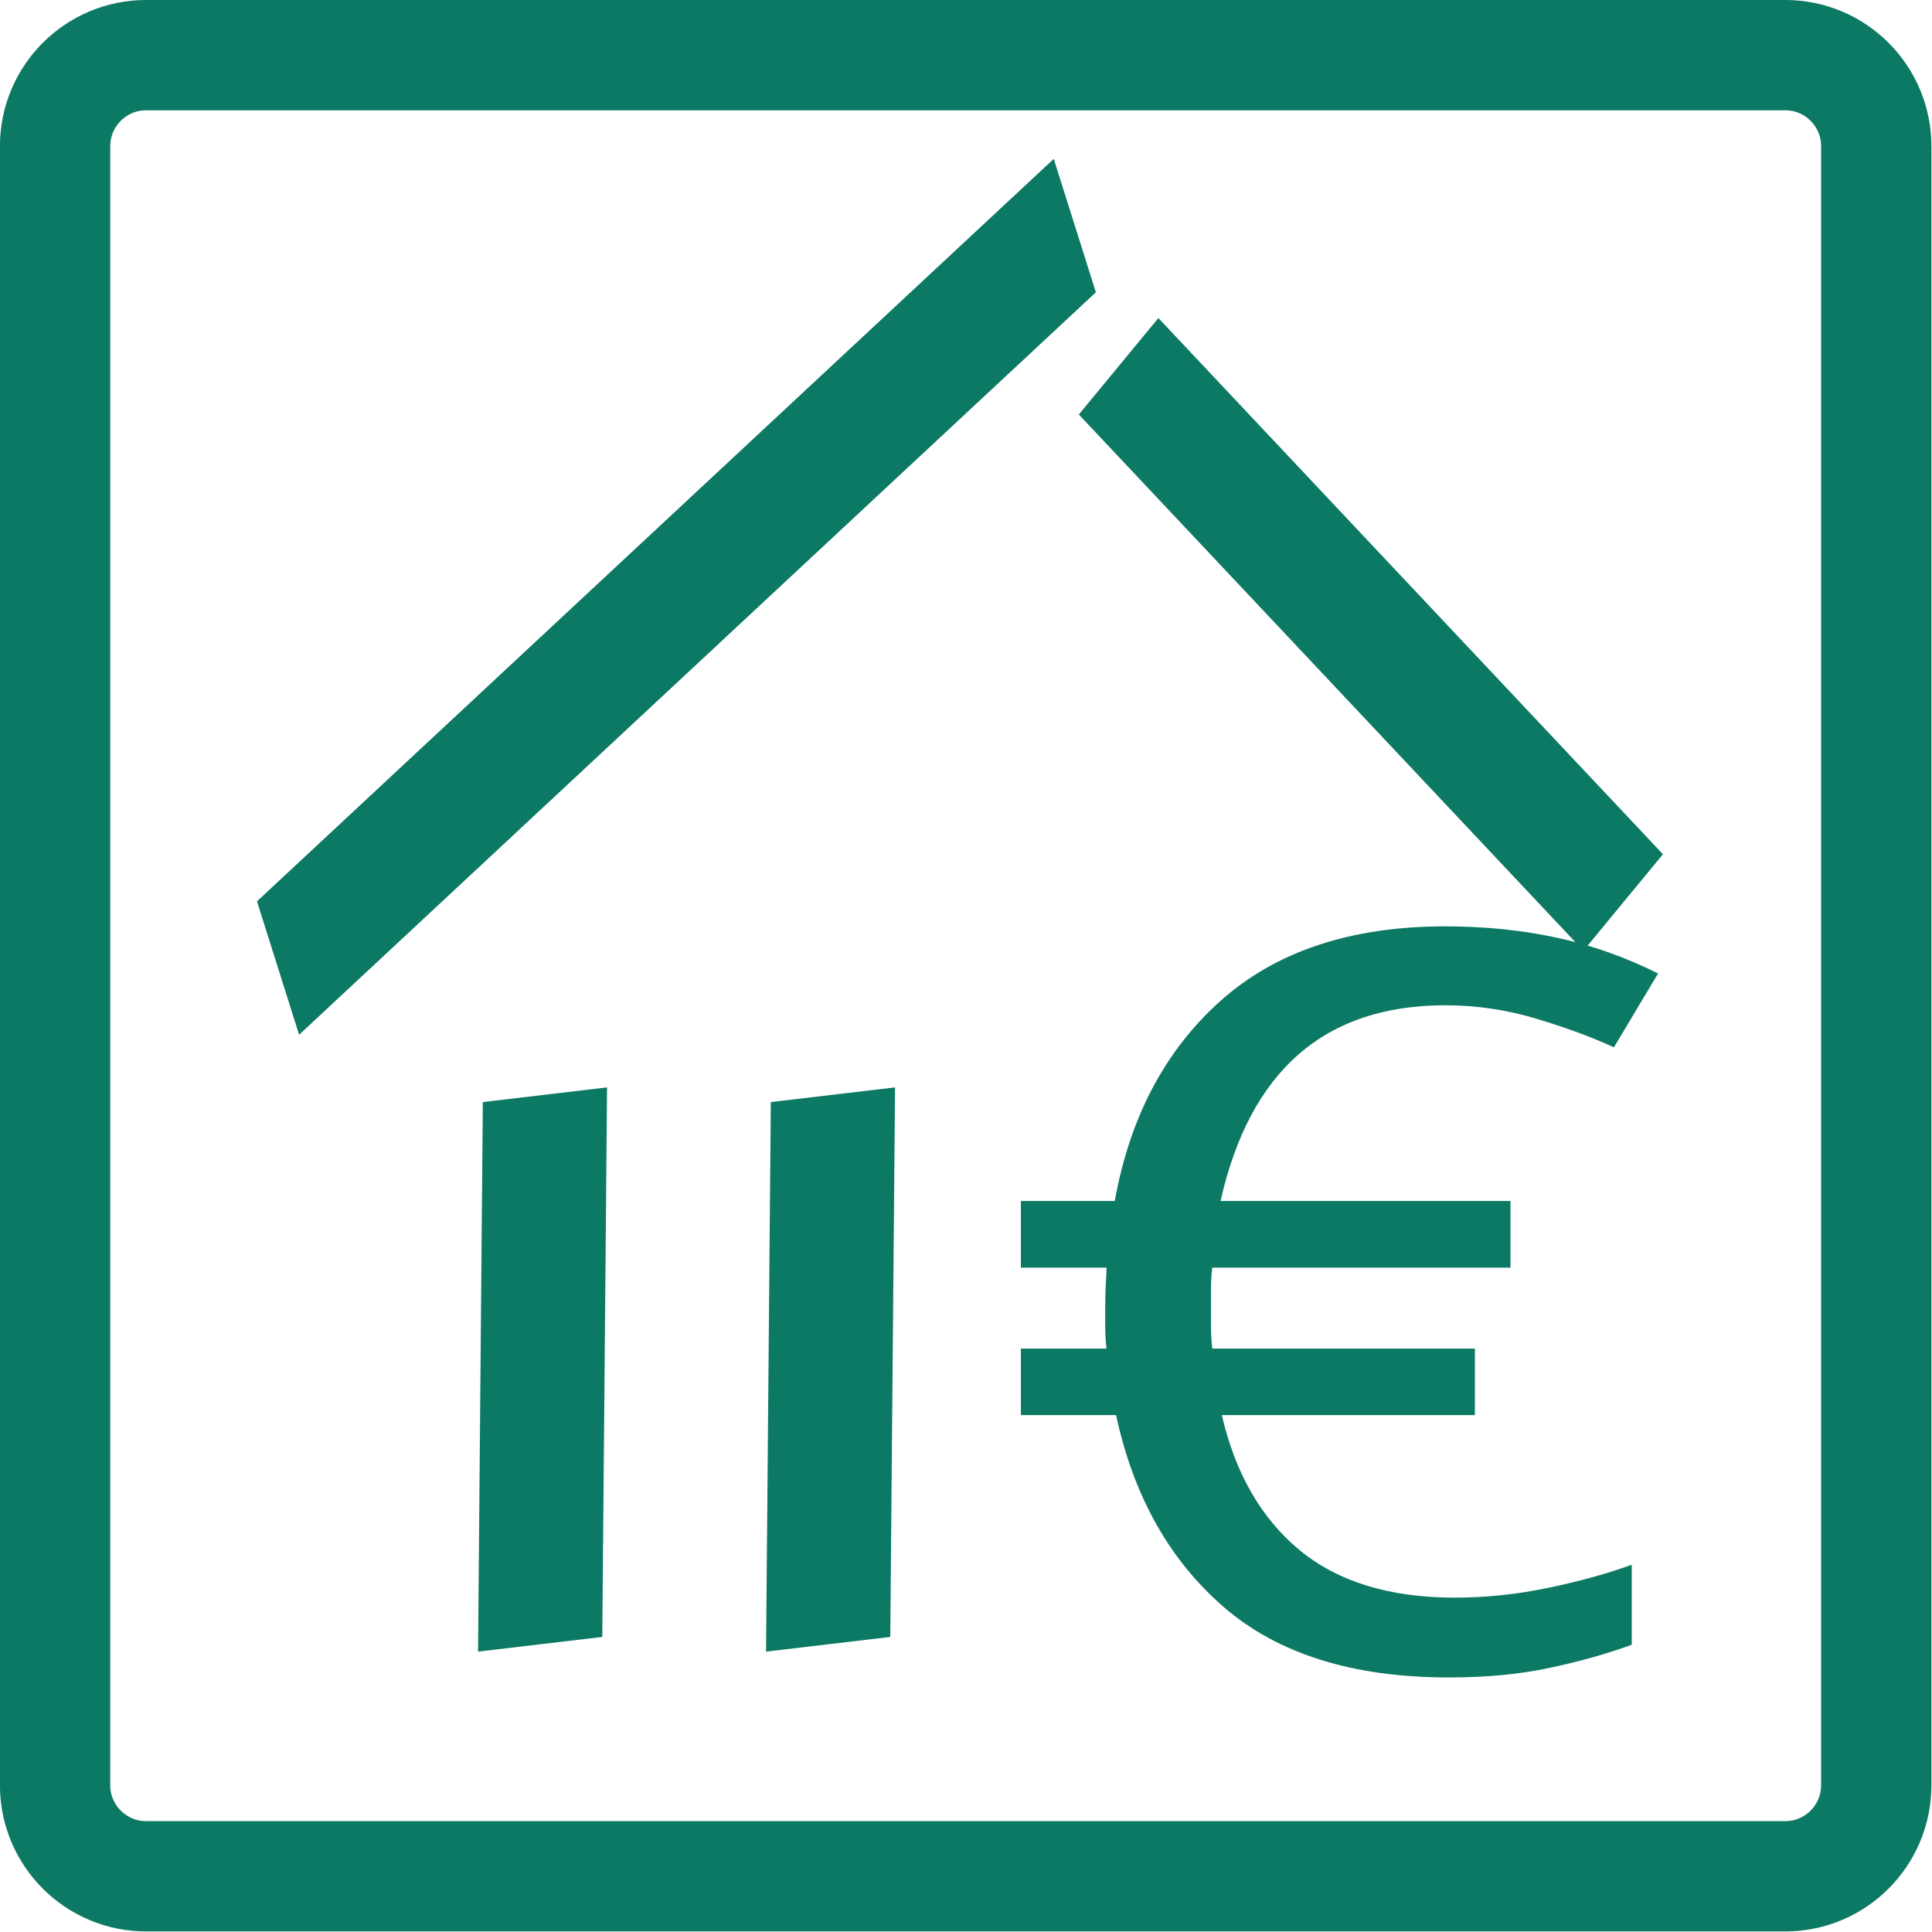
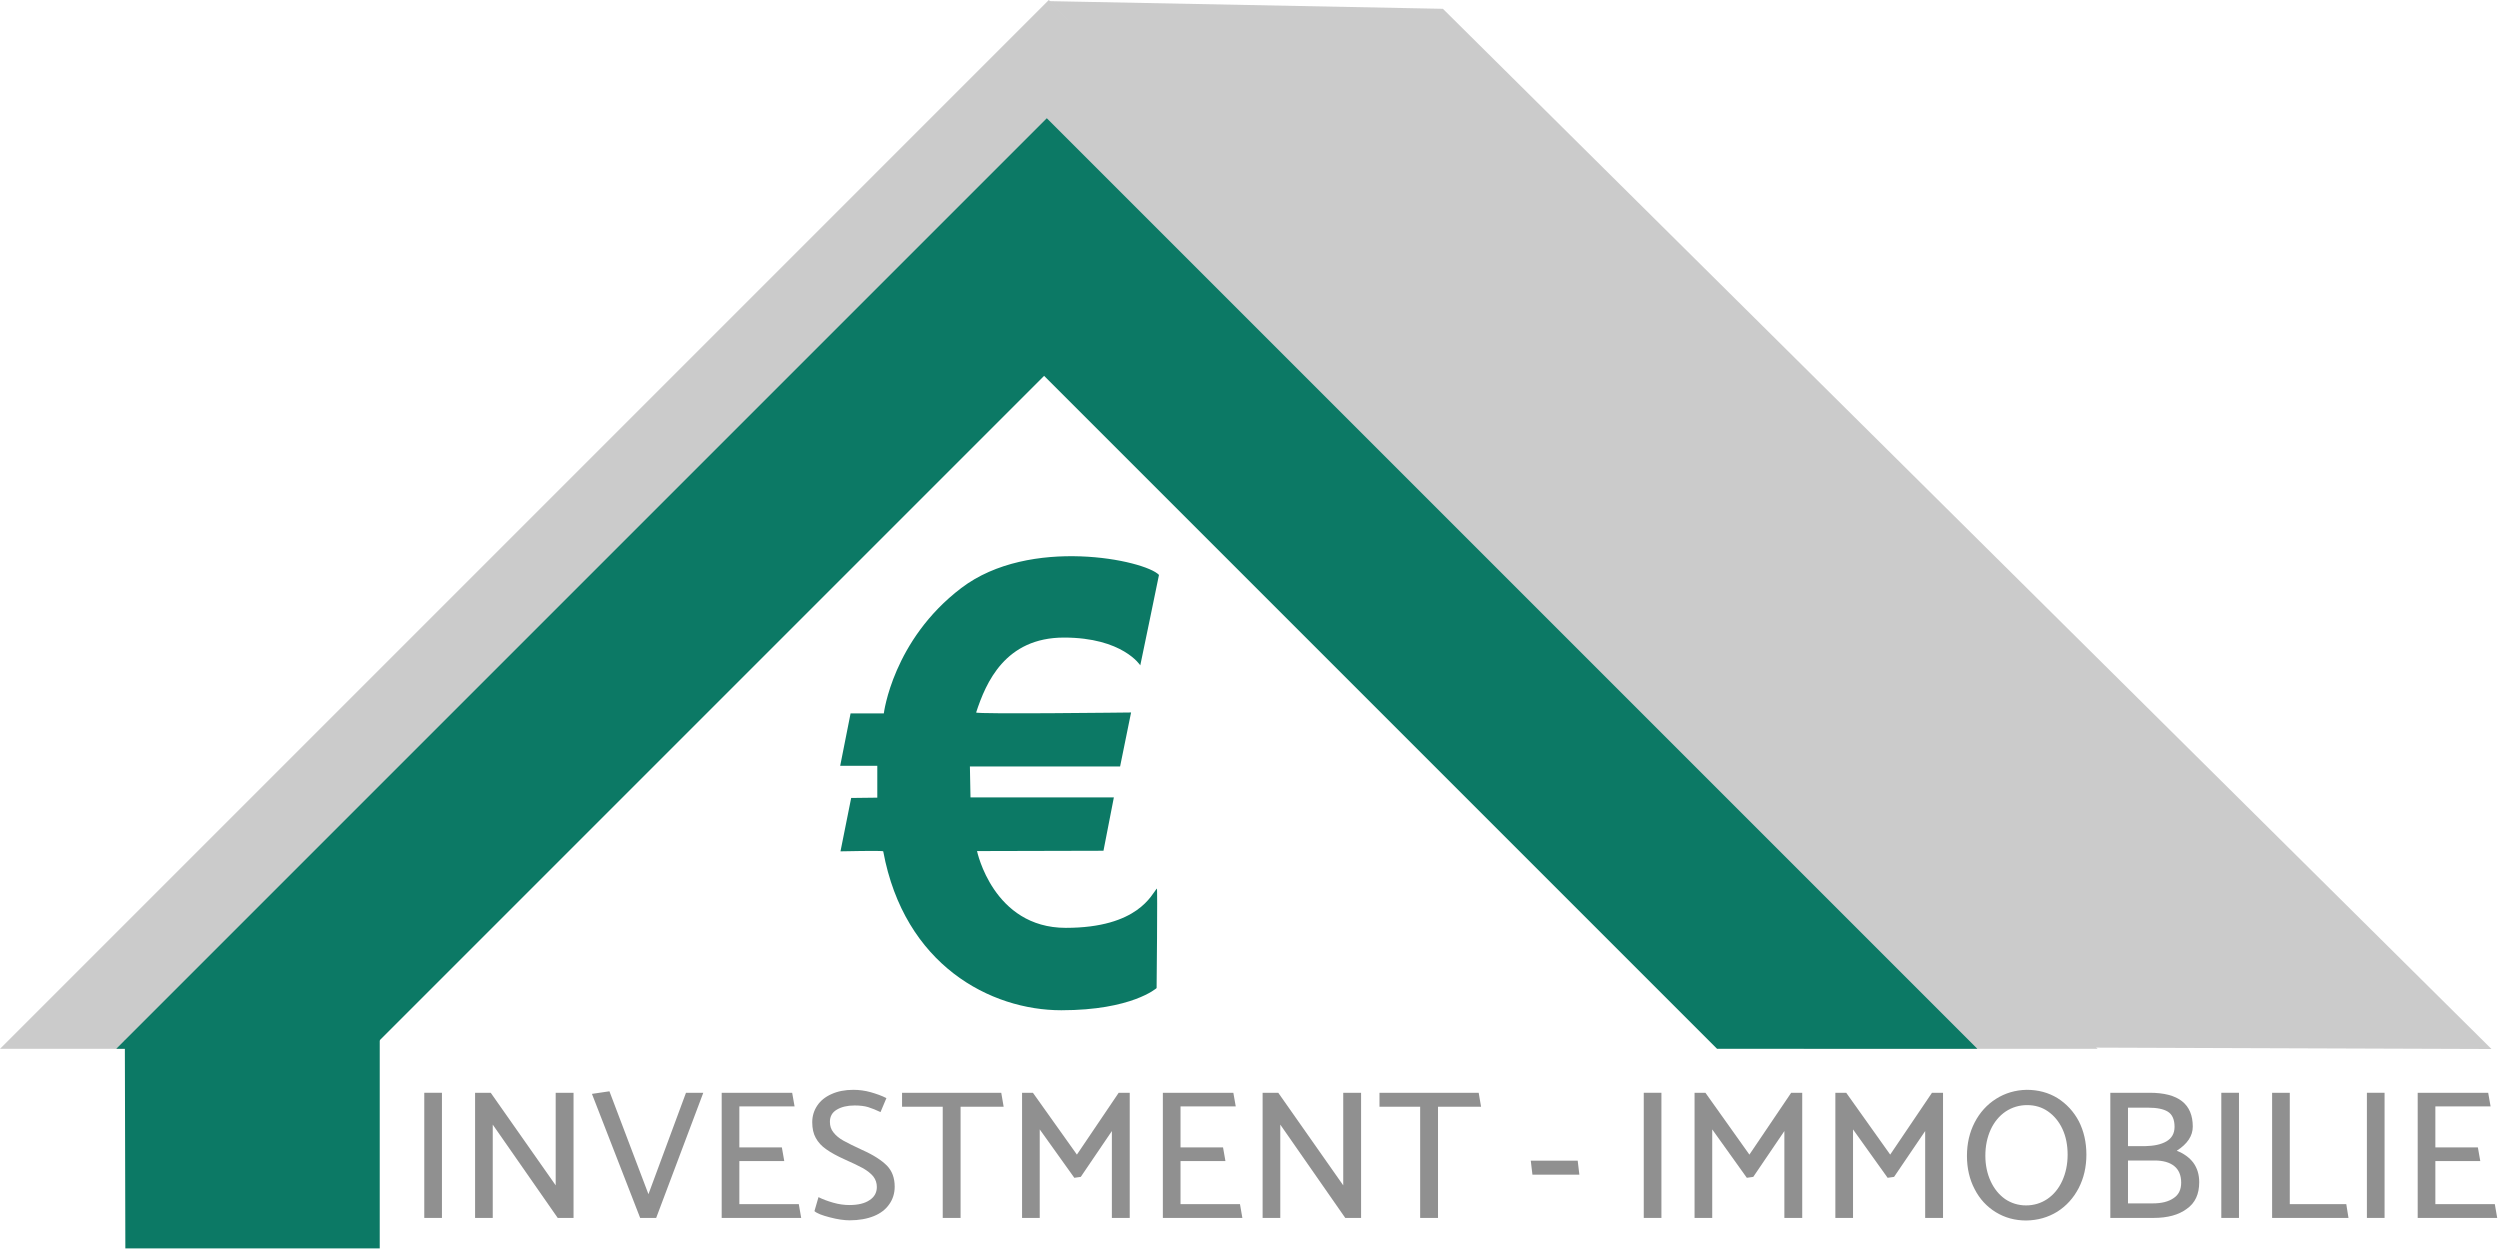
- <svg xmlns="http://www.w3.org/2000/svg" width="100%" height="100%" viewBox="0 0 140 140" version="1.1" xml:space="preserve" style="fill-rule:evenodd;clip-rule:evenodd;stroke-linejoin:round;stroke-miterlimit:1;">
-   <g transform="matrix(1,0,0,1,-383.178,-119.397)">
-     <g transform="matrix(1.10256,0,0,1.10256,-293.17,-34.4869)">
-       <path d="M736.748,149.177C736.748,145.874 734.067,143.193 730.764,143.193L623.04,143.193C619.737,143.193 617.055,145.874 617.055,149.177L617.055,256.901C617.055,260.204 619.737,262.886 623.04,262.886L730.764,262.886C734.067,262.886 736.748,260.204 736.748,256.901L736.748,149.177Z" style="fill:none;stroke:rgb(12,121,101);stroke-width:7.25px;" />
+ <svg xmlns="http://www.w3.org/2000/svg" width="100%" height="100%" viewBox="0 0 296 148" version="1.1" xml:space="preserve" style="fill-rule:evenodd;clip-rule:evenodd;stroke-linejoin:round;stroke-miterlimit:2;">
+   <g transform="matrix(1,0,0,1,-276.107,-175.713)">
+     <g transform="matrix(0.865283,0,0.14326,0.993376,21.5539,1.98653)">
+       <path d="M530.281,299.747L408.727,175.02L462.495,175.935L585.45,299.916L530.281,299.747Z" style="fill:rgb(203,203,203);" />
    </g>
-     <g transform="matrix(0.855117,0,0,0.855117,61.496,28.9998)">
-       <g transform="matrix(0.745763,0,0,1.28125,237.91,-76.6971)">
-         <path d="M217.008,206.394L307.545,157.289" style="fill:none;stroke:rgb(12,121,101);stroke-width:10.04px;" />
+     <g transform="matrix(1.12706,0,0,1.12706,-50.5925,-38.1043)">
+       <path d="M289.87,299.893L320.049,299.893L399.729,220.213L479.409,299.893L510.228,299.893L400.049,189.713L289.87,299.893Z" style="fill:rgb(203,203,203);" />
+     </g>
+     <g transform="matrix(1,0,0,1,1.01847,-1)">
+       <path d="M289.87,299.874L320.049,299.836L320.049,324.525L289.93,324.525L289.87,299.874Z" style="fill:rgb(12,121,101);" />
+     </g>
+     <path d="M289.87,299.893L320.049,299.893L399.729,220.213L479.409,299.893L510.228,299.893L400.049,189.713L289.87,299.893Z" style="fill:rgb(12,121,101);" />
+     <g transform="matrix(0.639265,0,0,0.672214,283.166,125.99)">
+       <path d="M200.152,191.16C200.152,191.16 196.909,186.267 186.024,186.267C175.138,186.267 171.565,194.184 169.751,199.461C169.638,199.79 198.448,199.461 198.448,199.461L196.414,208.972L168.596,208.972L168.706,214.415L195.26,214.415L193.335,223.816L169.916,223.871C169.916,223.871 172.884,237.395 186.353,237.395C199.822,237.395 202.269,231.43 203.231,230.468C203.368,230.33 203.176,248.005 203.176,248.005C203.176,248.005 198.613,251.908 185.529,251.908C172.445,251.908 156.447,243.985 152.543,223.919C152.511,223.75 144.627,223.919 144.627,223.919L146.606,214.518L151.444,214.463L151.444,208.856L144.572,208.856L146.496,199.62L152.653,199.62C152.653,199.62 154.303,186.719 167.002,177.538C179.701,168.357 201.011,172.624 203.616,175.229C203.633,175.246 200.152,191.16 200.152,191.16Z" style="fill:rgb(12,121,101);" />
+     </g>
+     <g transform="matrix(3.1148,0,0,3.1148,-683.594,-811.449)">
+       <g transform="matrix(6.996,0,0,6.996,323.608,363.222)">
+         <rect x="0.09" y="-0.68" width="0.096" height="0.68" style="fill:rgb(144,144,144);fill-rule:nonzero;" />
      </g>
-       <g transform="matrix(1.18722,0.0257236,-0.0292184,1.34852,110.942,-106.03)">
-         <path d="M307.545,174.169L344.373,207.161" style="fill:none;stroke:rgb(12,121,101);stroke-width:8.28px;" />
+       <g transform="matrix(6.996,0,0,6.996,325.539,363.222)">
+         <path d="M0.186,0L0.186,-0.507L0.539,0L0.625,0L0.625,-0.68L0.528,-0.68L0.528,-0.177L0.175,-0.68L0.09,-0.68L0.09,0L0.186,0Z" style="fill:rgb(144,144,144);fill-rule:nonzero;" />
      </g>
-       <g transform="matrix(0.626754,0.626754,-0.711907,0.711907,353.601,-118.265)">
-         <path d="M307.545,174.169L344.373,207.161" style="fill:none;stroke:rgb(12,121,101);stroke-width:11.1px;" />
+       <g transform="matrix(6.996,0,0,6.996,330.541,363.222)">
+         <path d="M0.105,-0.688L0.01,-0.674L0.272,0L0.359,0L0.615,-0.68L0.521,-0.68L0.317,-0.129L0.105,-0.688Z" style="fill:rgb(144,144,144);fill-rule:nonzero;" />
      </g>
-       <g transform="matrix(0.626754,0.626754,-0.711907,0.711907,378.006,-118.265)">
-         <path d="M307.545,174.169L344.373,207.161" style="fill:none;stroke:rgb(12,121,101);stroke-width:11.1px;" />
+       <g transform="matrix(6.996,0,0,6.996,334.913,363.222)">
+         <path d="M0.522,0L0.509,-0.075L0.186,-0.075L0.186,-0.309L0.43,-0.309L0.417,-0.383L0.186,-0.383L0.186,-0.606L0.486,-0.606L0.473,-0.68L0.09,-0.68L0.09,0L0.522,0Z" style="fill:rgb(144,144,144);fill-rule:nonzero;" />
      </g>
-       <g transform="matrix(1.39907,0,0,1.20591,207.223,-215.63)">
-         <text x="180.946px" y="383.632px" style="font-family:'BerlinSansFB-Reg', 'Berlin Sans FB', sans-serif;font-size:72px;fill:rgb(12,121,101);">€</text>
+       <g transform="matrix(6.996,0,0,6.996,338.705,363.222)">
+         <path d="M0.052,-0.037C0.065,-0.025 0.093,-0.014 0.136,-0.003C0.178,0.008 0.214,0.013 0.243,0.013C0.294,0.013 0.338,0.005 0.375,-0.01C0.412,-0.025 0.44,-0.047 0.459,-0.075C0.478,-0.102 0.488,-0.134 0.488,-0.17C0.488,-0.217 0.474,-0.255 0.446,-0.284C0.417,-0.313 0.373,-0.342 0.312,-0.369C0.267,-0.39 0.232,-0.407 0.209,-0.42C0.186,-0.433 0.168,-0.448 0.155,-0.465C0.142,-0.481 0.136,-0.5 0.136,-0.522C0.136,-0.551 0.148,-0.573 0.173,-0.588C0.198,-0.603 0.23,-0.611 0.27,-0.611C0.299,-0.611 0.324,-0.608 0.344,-0.602C0.366,-0.595 0.388,-0.586 0.411,-0.575L0.443,-0.651C0.418,-0.664 0.389,-0.674 0.358,-0.683C0.326,-0.692 0.294,-0.696 0.263,-0.696C0.218,-0.696 0.178,-0.688 0.145,-0.673C0.111,-0.658 0.085,-0.637 0.067,-0.61C0.049,-0.583 0.04,-0.553 0.04,-0.52C0.04,-0.487 0.046,-0.458 0.059,-0.435C0.072,-0.411 0.091,-0.39 0.116,-0.373C0.141,-0.355 0.174,-0.337 0.216,-0.318C0.259,-0.299 0.292,-0.283 0.316,-0.27C0.34,-0.256 0.359,-0.241 0.372,-0.225C0.385,-0.208 0.391,-0.189 0.391,-0.168C0.391,-0.138 0.378,-0.114 0.352,-0.097C0.326,-0.079 0.289,-0.07 0.242,-0.07C0.214,-0.07 0.184,-0.074 0.153,-0.083C0.122,-0.092 0.095,-0.102 0.074,-0.113L0.052,-0.037Z" style="fill:rgb(144,144,144);fill-rule:nonzero;" />
+       </g>
+       <g transform="matrix(6.996,0,0,6.996,342.329,363.222)">
+         <path d="M0.549,-0.68L0.01,-0.68L0.01,-0.604L0.231,-0.604L0.231,0L0.328,0L0.328,-0.604L0.562,-0.604L0.549,-0.68Z" style="fill:rgb(144,144,144);fill-rule:nonzero;" />
+       </g>
+       <g transform="matrix(6.996,0,0,6.996,346.331,363.222)">
+         <path d="M0.409,-0.223L0.578,-0.472L0.578,0L0.675,0L0.675,-0.68L0.615,-0.68L0.388,-0.344L0.149,-0.68L0.09,-0.68L0.09,0L0.186,0L0.186,-0.481L0.374,-0.218L0.409,-0.223Z" style="fill:rgb(144,144,144);fill-rule:nonzero;" />
+       </g>
+       <g transform="matrix(6.996,0,0,6.996,351.683,363.222)">
+         <path d="M0.522,0L0.509,-0.075L0.186,-0.075L0.186,-0.309L0.43,-0.309L0.417,-0.383L0.186,-0.383L0.186,-0.606L0.486,-0.606L0.473,-0.68L0.09,-0.68L0.09,0L0.522,0Z" style="fill:rgb(144,144,144);fill-rule:nonzero;" />
+       </g>
+       <g transform="matrix(6.996,0,0,6.996,355.475,363.222)">
+         <path d="M0.186,0L0.186,-0.507L0.539,0L0.625,0L0.625,-0.68L0.528,-0.68L0.528,-0.177L0.175,-0.68L0.09,-0.68L0.09,0L0.186,0Z" style="fill:rgb(144,144,144);fill-rule:nonzero;" />
+       </g>
+       <g transform="matrix(6.996,0,0,6.996,360.477,363.222)">
+         <path d="M0.549,-0.68L0.01,-0.68L0.01,-0.604L0.231,-0.604L0.231,0L0.328,0L0.328,-0.604L0.562,-0.604L0.549,-0.68Z" style="fill:rgb(144,144,144);fill-rule:nonzero;" />
+       </g>
+       <g transform="matrix(6.996,0,0,6.996,366.088,363.222)">
+         <path d="M0.285,-0.311L0.03,-0.311L0.039,-0.235L0.294,-0.235L0.285,-0.311Z" style="fill:rgb(144,144,144);fill-rule:nonzero;" />
+       </g>
+       <g transform="matrix(6.996,0,0,6.996,369.963,363.222)">
+         <rect x="0.09" y="-0.68" width="0.096" height="0.68" style="fill:rgb(144,144,144);fill-rule:nonzero;" />
+       </g>
+       <g transform="matrix(6.996,0,0,6.996,371.894,363.222)">
+         <path d="M0.409,-0.223L0.578,-0.472L0.578,0L0.675,0L0.675,-0.68L0.615,-0.68L0.388,-0.344L0.149,-0.68L0.09,-0.68L0.09,0L0.186,0L0.186,-0.481L0.374,-0.218L0.409,-0.223Z" style="fill:rgb(144,144,144);fill-rule:nonzero;" />
+       </g>
+       <g transform="matrix(6.996,0,0,6.996,377.246,363.222)">
+         <path d="M0.409,-0.223L0.578,-0.472L0.578,0L0.675,0L0.675,-0.68L0.615,-0.68L0.388,-0.344L0.149,-0.68L0.09,-0.68L0.09,0L0.186,0L0.186,-0.481L0.374,-0.218L0.409,-0.223Z" style="fill:rgb(144,144,144);fill-rule:nonzero;" />
+       </g>
+       <g transform="matrix(6.996,0,0,6.996,382.598,363.222)">
+         <path d="M0.365,-0.696C0.303,-0.695 0.247,-0.678 0.198,-0.647C0.149,-0.616 0.11,-0.573 0.082,-0.519C0.054,-0.465 0.04,-0.404 0.04,-0.337C0.04,-0.27 0.054,-0.209 0.082,-0.156C0.109,-0.103 0.148,-0.061 0.197,-0.031C0.246,-0.001 0.301,0.014 0.362,0.014C0.425,0.013 0.481,-0.003 0.531,-0.034C0.58,-0.065 0.619,-0.108 0.647,-0.162C0.675,-0.216 0.689,-0.277 0.689,-0.344C0.689,-0.411 0.675,-0.472 0.648,-0.525C0.62,-0.578 0.581,-0.62 0.532,-0.651C0.483,-0.681 0.427,-0.696 0.365,-0.696ZM0.14,-0.338C0.14,-0.391 0.15,-0.438 0.169,-0.48C0.188,-0.521 0.215,-0.554 0.25,-0.578C0.285,-0.601 0.324,-0.613 0.367,-0.613C0.409,-0.613 0.447,-0.602 0.48,-0.579C0.513,-0.556 0.54,-0.524 0.559,-0.483C0.578,-0.442 0.587,-0.395 0.587,-0.344C0.587,-0.291 0.577,-0.244 0.558,-0.202C0.539,-0.16 0.512,-0.127 0.477,-0.103C0.443,-0.08 0.404,-0.068 0.361,-0.068C0.319,-0.068 0.281,-0.08 0.248,-0.102C0.214,-0.126 0.188,-0.158 0.169,-0.199C0.15,-0.24 0.14,-0.287 0.14,-0.338Z" style="fill:rgb(144,144,144);fill-rule:nonzero;" />
+       </g>
+       <g transform="matrix(6.996,0,0,6.996,387.698,363.222)">
+         <path d="M0.325,0C0.4,0 0.461,-0.016 0.505,-0.049C0.551,-0.081 0.573,-0.129 0.573,-0.194C0.573,-0.236 0.562,-0.271 0.541,-0.3C0.519,-0.329 0.489,-0.35 0.451,-0.365C0.509,-0.402 0.538,-0.446 0.538,-0.496C0.538,-0.619 0.46,-0.68 0.304,-0.68L0.09,-0.68L0.09,0L0.325,0ZM0.296,-0.599C0.343,-0.599 0.379,-0.592 0.403,-0.577C0.427,-0.562 0.439,-0.534 0.439,-0.495C0.439,-0.459 0.424,-0.433 0.395,-0.416C0.366,-0.399 0.327,-0.391 0.279,-0.39L0.186,-0.39L0.186,-0.599L0.296,-0.599ZM0.331,-0.312C0.376,-0.312 0.412,-0.302 0.437,-0.282C0.462,-0.262 0.475,-0.232 0.475,-0.192C0.475,-0.153 0.461,-0.125 0.433,-0.107C0.405,-0.088 0.368,-0.079 0.321,-0.079L0.186,-0.079L0.186,-0.312L0.331,-0.312Z" style="fill:rgb(144,144,144);fill-rule:nonzero;" />
+       </g>
+       <g transform="matrix(6.996,0,0,6.996,391.917,363.222)">
+         <rect x="0.09" y="-0.68" width="0.096" height="0.68" style="fill:rgb(144,144,144);fill-rule:nonzero;" />
+       </g>
+       <g transform="matrix(6.996,0,0,6.996,393.848,363.222)">
+         <path d="M0.493,-0.075L0.186,-0.075L0.186,-0.68L0.09,-0.68L0.09,0L0.505,0L0.493,-0.075Z" style="fill:rgb(144,144,144);fill-rule:nonzero;" />
+       </g>
+       <g transform="matrix(6.996,0,0,6.996,397.451,363.222)">
+         <rect x="0.09" y="-0.68" width="0.096" height="0.68" style="fill:rgb(144,144,144);fill-rule:nonzero;" />
+       </g>
+       <g transform="matrix(6.996,0,0,6.996,399.382,363.222)">
+         <path d="M0.522,0L0.509,-0.075L0.186,-0.075L0.186,-0.309L0.43,-0.309L0.417,-0.383L0.186,-0.383L0.186,-0.606L0.486,-0.606L0.473,-0.68L0.09,-0.68L0.09,0L0.522,0Z" style="fill:rgb(144,144,144);fill-rule:nonzero;" />
      </g>
    </g>
  </g>
</svg>
